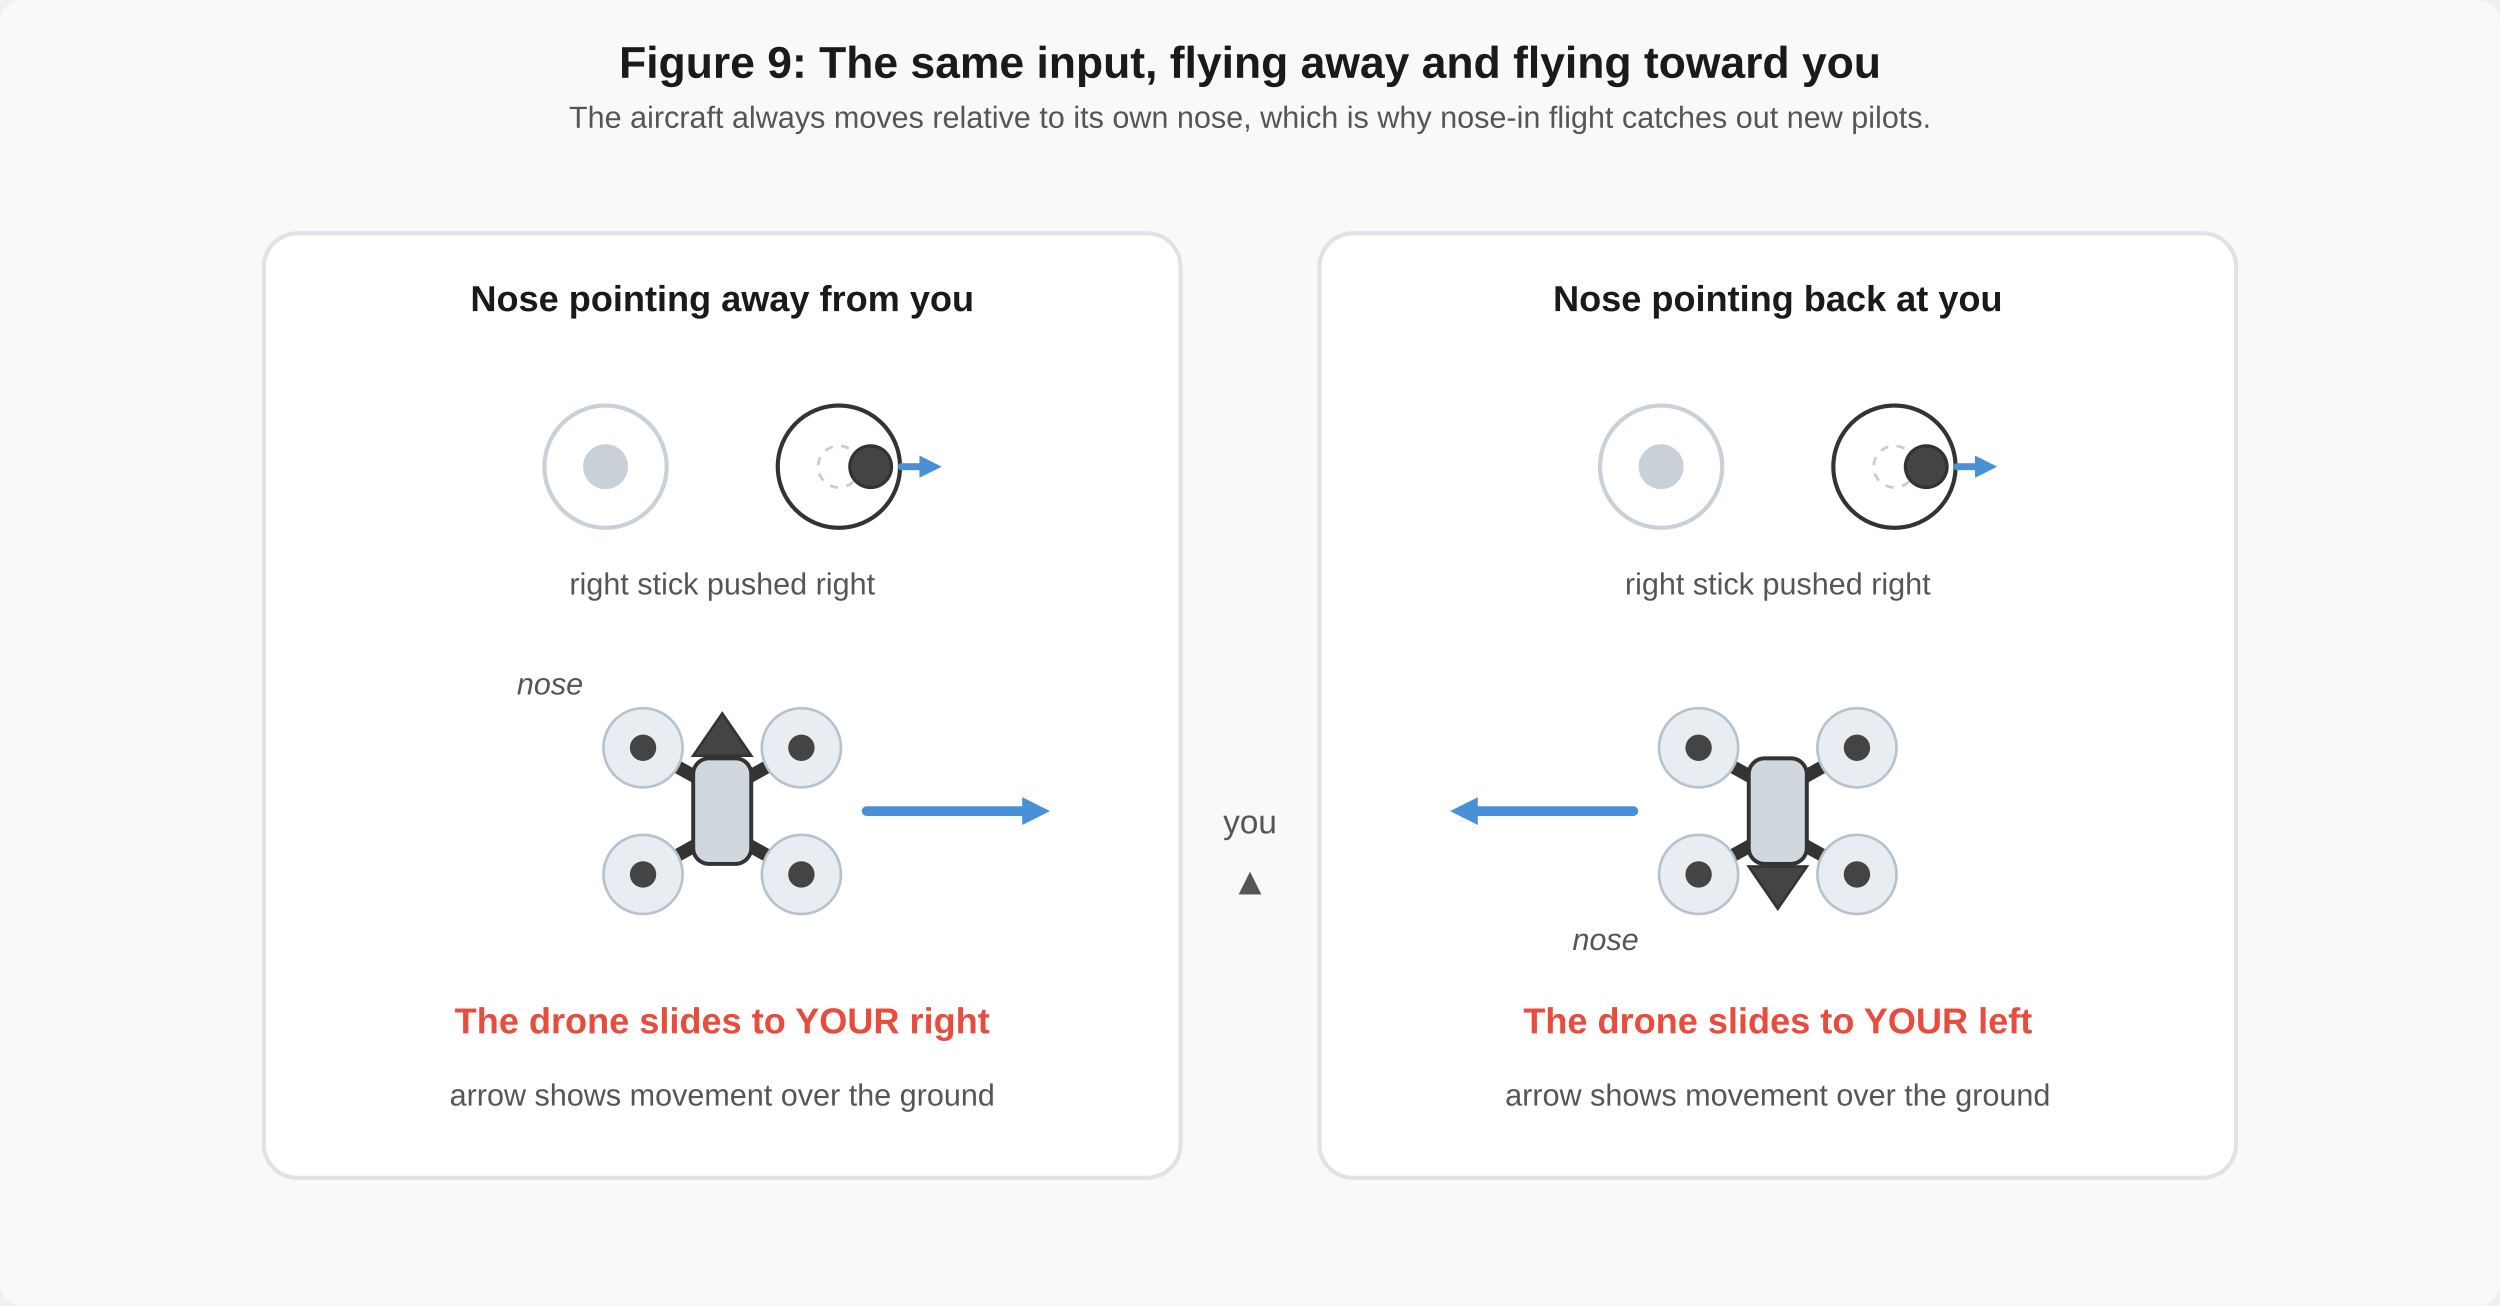
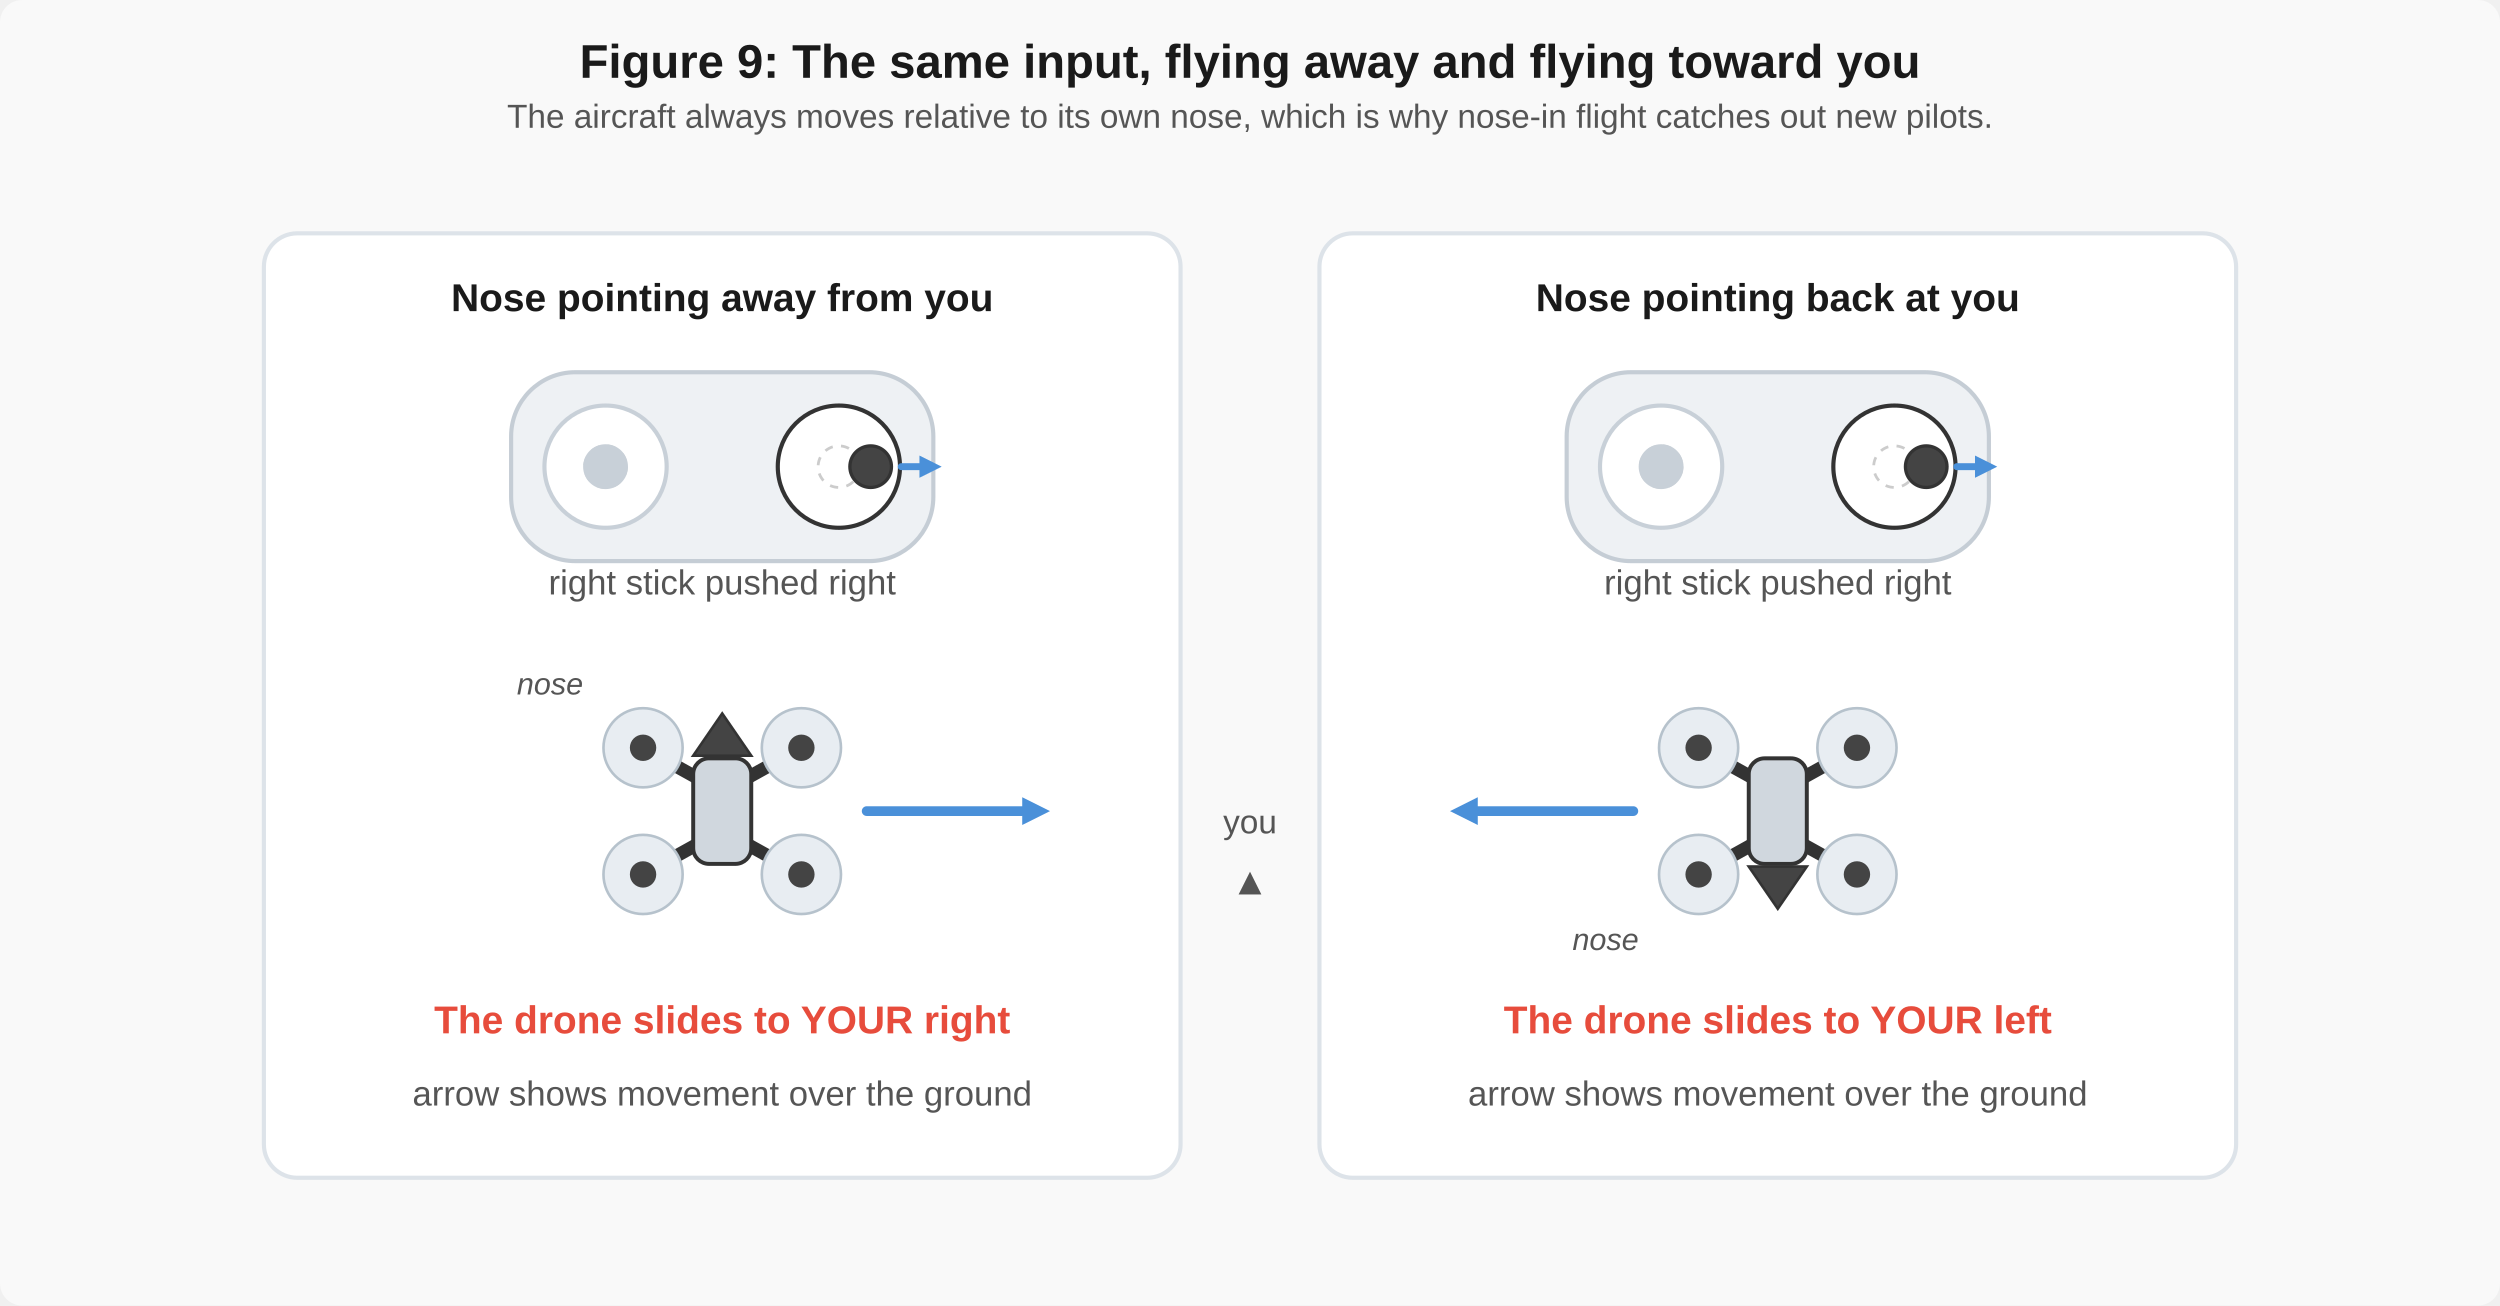
- <svg xmlns="http://www.w3.org/2000/svg" viewBox="0 0 900 470" font-family="Arial, Helvetica, sans-serif" font-size="13">
+ <svg xmlns="http://www.w3.org/2000/svg" viewBox="0 0 900 470" font-family="Arial, Helvetica, sans-serif" font-size="14">
  <rect x="0" y="0" width="900" height="470" fill="#f9f9f9" rx="8" />
-   <text x="450.0" y="28" text-anchor="middle" font-size="16" font-weight="bold" fill="#1a1a1a">Figure 9: The same input, flying away and flying toward you</text>
-   <text x="450.0" y="46" text-anchor="middle" font-size="11" fill="#555555">The aircraft always moves relative to its own nose, which is why nose-in flight catches out new pilots.</text>
+   <text x="450.0" y="28" text-anchor="middle" font-size="17" font-weight="bold" fill="#1a1a1a">Figure 9: The same input, flying away and flying toward you</text>
+   <text x="450.0" y="46" text-anchor="middle" font-size="12" fill="#555555">The aircraft always moves relative to its own nose, which is why nose-in flight catches out new pilots.</text>
  <rect x="95" y="84" width="330" height="340" rx="12" fill="#ffffff" stroke="#dde3e9" stroke-width="1.5" />
  <text x="260" y="112" text-anchor="middle" font-weight="bold" fill="#1a1a1a">Nose pointing away from you</text>
  <g transform="translate(260,168)">
    <g>
+       <rect x="-76.0" y="-34.0" width="152" height="68" rx="23.12" fill="#eef1f4" stroke="#c5cdd5" stroke-width="1.5" />
      <g transform="translate(-42,0)">
        <g>
          <circle cx="0" cy="0" r="22" fill="#ffffff" stroke="#c8d0d8" stroke-width="1.5" />
          <circle cx="0" cy="0" r="7.48" fill="none" stroke="#cccccc" stroke-width="1" stroke-dasharray="3 3" />
          <circle cx="0.0" cy="0.0" r="7.48" fill="#c8d0d8" stroke="#c8d0d8" stroke-width="1.2" />
        </g>
      </g>
      <g transform="translate(42,0)">
        <g>
          <circle cx="0" cy="0" r="22" fill="#ffffff" stroke="#333333" stroke-width="1.5" />
          <circle cx="0" cy="0" r="7.48" fill="none" stroke="#cccccc" stroke-width="1" stroke-dasharray="3 3" />
          <circle cx="11.44" cy="0.0" r="7.48" fill="#444444" stroke="#333333" stroke-width="1.2" />
          <g>
            <line x1="22.44" y1="0.0" x2="29.0" y2="0.0" stroke="#4a90d9" stroke-width="2.5" stroke-linecap="round" />
            <polygon points="37.0,0.0 29.0,4.0 29.0,-4.0" fill="#4a90d9" />
          </g>
        </g>
      </g>
    </g>
  </g>
-   <text x="260" y="214" text-anchor="middle" font-size="11" fill="#555555">right stick pushed right</text>
+   <text x="260" y="214" text-anchor="middle" font-size="12.5" fill="#555555">right stick pushed right</text>
  <g transform="translate(260,292)">
    <g transform="rotate(0)">
      <g transform="scale(0.95)">
        <g>
          <g stroke="#333333" stroke-width="5" stroke-linecap="round">
            <line x1="-8.4" y1="-12.0" x2="-30" y2="-24" />
            <line x1="8.4" y1="-12.0" x2="30" y2="-24" />
            <line x1="-8.4" y1="12.0" x2="-30" y2="24" />
            <line x1="8.4" y1="12.0" x2="30" y2="24" />
          </g>
          <g fill="#e8edf2" stroke="#b6c2cc" stroke-width="1">
            <circle cx="-30" cy="-24" r="15" />
            <circle cx="30" cy="-24" r="15" />
            <circle cx="-30" cy="24" r="15" />
            <circle cx="30" cy="24" r="15" />
          </g>
          <g fill="#444444">
            <circle cx="-30" cy="-24" r="5" />
            <circle cx="30" cy="-24" r="5" />
            <circle cx="-30" cy="24" r="5" />
            <circle cx="30" cy="24" r="5" />
          </g>
          <rect x="-11" y="-20" width="22" height="40" rx="6" fill="#d0d7de" stroke="#333333" stroke-width="1.5" />
          <polygon points="0,-37 -11,-21 11,-21" fill="#444444" stroke="#333333" stroke-width="1" />
        </g>
      </g>
    </g>
  </g>
  <text x="198" y="250" text-anchor="middle" font-size="11" font-style="italic" fill="#555555">nose</text>
  <g>
    <line x1="312" y1="292" x2="368.0" y2="292.0" stroke="#4a90d9" stroke-width="3.5" stroke-linecap="round" />
    <polygon points="378,292 368.0,297.0 368.0,287.0" fill="#4a90d9" />
  </g>
  <text x="260" y="372" text-anchor="middle" font-weight="bold" fill="#e74c3c">The drone slides to YOUR right</text>
-   <text x="260" y="398" text-anchor="middle" font-size="11" fill="#555555">arrow shows movement over the ground</text>
+   <text x="260" y="398" text-anchor="middle" font-size="12.5" fill="#555555">arrow shows movement over the ground</text>
  <rect x="475" y="84" width="330" height="340" rx="12" fill="#ffffff" stroke="#dde3e9" stroke-width="1.5" />
  <text x="640" y="112" text-anchor="middle" font-weight="bold" fill="#1a1a1a">Nose pointing back at you</text>
  <g transform="translate(640,168)">
    <g>
+       <rect x="-76.0" y="-34.0" width="152" height="68" rx="23.12" fill="#eef1f4" stroke="#c5cdd5" stroke-width="1.5" />
      <g transform="translate(-42,0)">
        <g>
          <circle cx="0" cy="0" r="22" fill="#ffffff" stroke="#c8d0d8" stroke-width="1.5" />
          <circle cx="0" cy="0" r="7.48" fill="none" stroke="#cccccc" stroke-width="1" stroke-dasharray="3 3" />
          <circle cx="0.0" cy="0.0" r="7.48" fill="#c8d0d8" stroke="#c8d0d8" stroke-width="1.2" />
        </g>
      </g>
      <g transform="translate(42,0)">
        <g>
          <circle cx="0" cy="0" r="22" fill="#ffffff" stroke="#333333" stroke-width="1.5" />
          <circle cx="0" cy="0" r="7.48" fill="none" stroke="#cccccc" stroke-width="1" stroke-dasharray="3 3" />
          <circle cx="11.44" cy="0.0" r="7.48" fill="#444444" stroke="#333333" stroke-width="1.2" />
          <g>
            <line x1="22.44" y1="0.0" x2="29.0" y2="0.0" stroke="#4a90d9" stroke-width="2.5" stroke-linecap="round" />
            <polygon points="37.0,0.0 29.0,4.0 29.0,-4.0" fill="#4a90d9" />
          </g>
        </g>
      </g>
    </g>
  </g>
-   <text x="640" y="214" text-anchor="middle" font-size="11" fill="#555555">right stick pushed right</text>
+   <text x="640" y="214" text-anchor="middle" font-size="12.5" fill="#555555">right stick pushed right</text>
  <g transform="translate(640,292)">
    <g transform="rotate(180)">
      <g transform="scale(0.95)">
        <g>
          <g stroke="#333333" stroke-width="5" stroke-linecap="round">
            <line x1="-8.4" y1="-12.0" x2="-30" y2="-24" />
            <line x1="8.4" y1="-12.0" x2="30" y2="-24" />
            <line x1="-8.4" y1="12.0" x2="-30" y2="24" />
            <line x1="8.4" y1="12.0" x2="30" y2="24" />
          </g>
          <g fill="#e8edf2" stroke="#b6c2cc" stroke-width="1">
            <circle cx="-30" cy="-24" r="15" />
            <circle cx="30" cy="-24" r="15" />
            <circle cx="-30" cy="24" r="15" />
            <circle cx="30" cy="24" r="15" />
          </g>
          <g fill="#444444">
            <circle cx="-30" cy="-24" r="5" />
            <circle cx="30" cy="-24" r="5" />
            <circle cx="-30" cy="24" r="5" />
            <circle cx="30" cy="24" r="5" />
          </g>
          <rect x="-11" y="-20" width="22" height="40" rx="6" fill="#d0d7de" stroke="#333333" stroke-width="1.5" />
          <polygon points="0,-37 -11,-21 11,-21" fill="#444444" stroke="#333333" stroke-width="1" />
        </g>
      </g>
    </g>
  </g>
  <text x="578" y="342" text-anchor="middle" font-size="11" font-style="italic" fill="#555555">nose</text>
  <g>
    <line x1="588" y1="292" x2="532.0" y2="292.0" stroke="#4a90d9" stroke-width="3.5" stroke-linecap="round" />
    <polygon points="522,292 532.0,287.0 532.0,297.0" fill="#4a90d9" />
  </g>
  <text x="640" y="372" text-anchor="middle" font-weight="bold" fill="#e74c3c">The drone slides to YOUR left</text>
-   <text x="640" y="398" text-anchor="middle" font-size="11" fill="#555555">arrow shows movement over the ground</text>
+   <text x="640" y="398" text-anchor="middle" font-size="12.5" fill="#555555">arrow shows movement over the ground</text>
  <text x="450" y="300" text-anchor="middle" font-size="12" fill="#555555">you</text>
  <text x="450" y="322" text-anchor="middle" font-size="14" fill="#555555">▲</text>
</svg>
